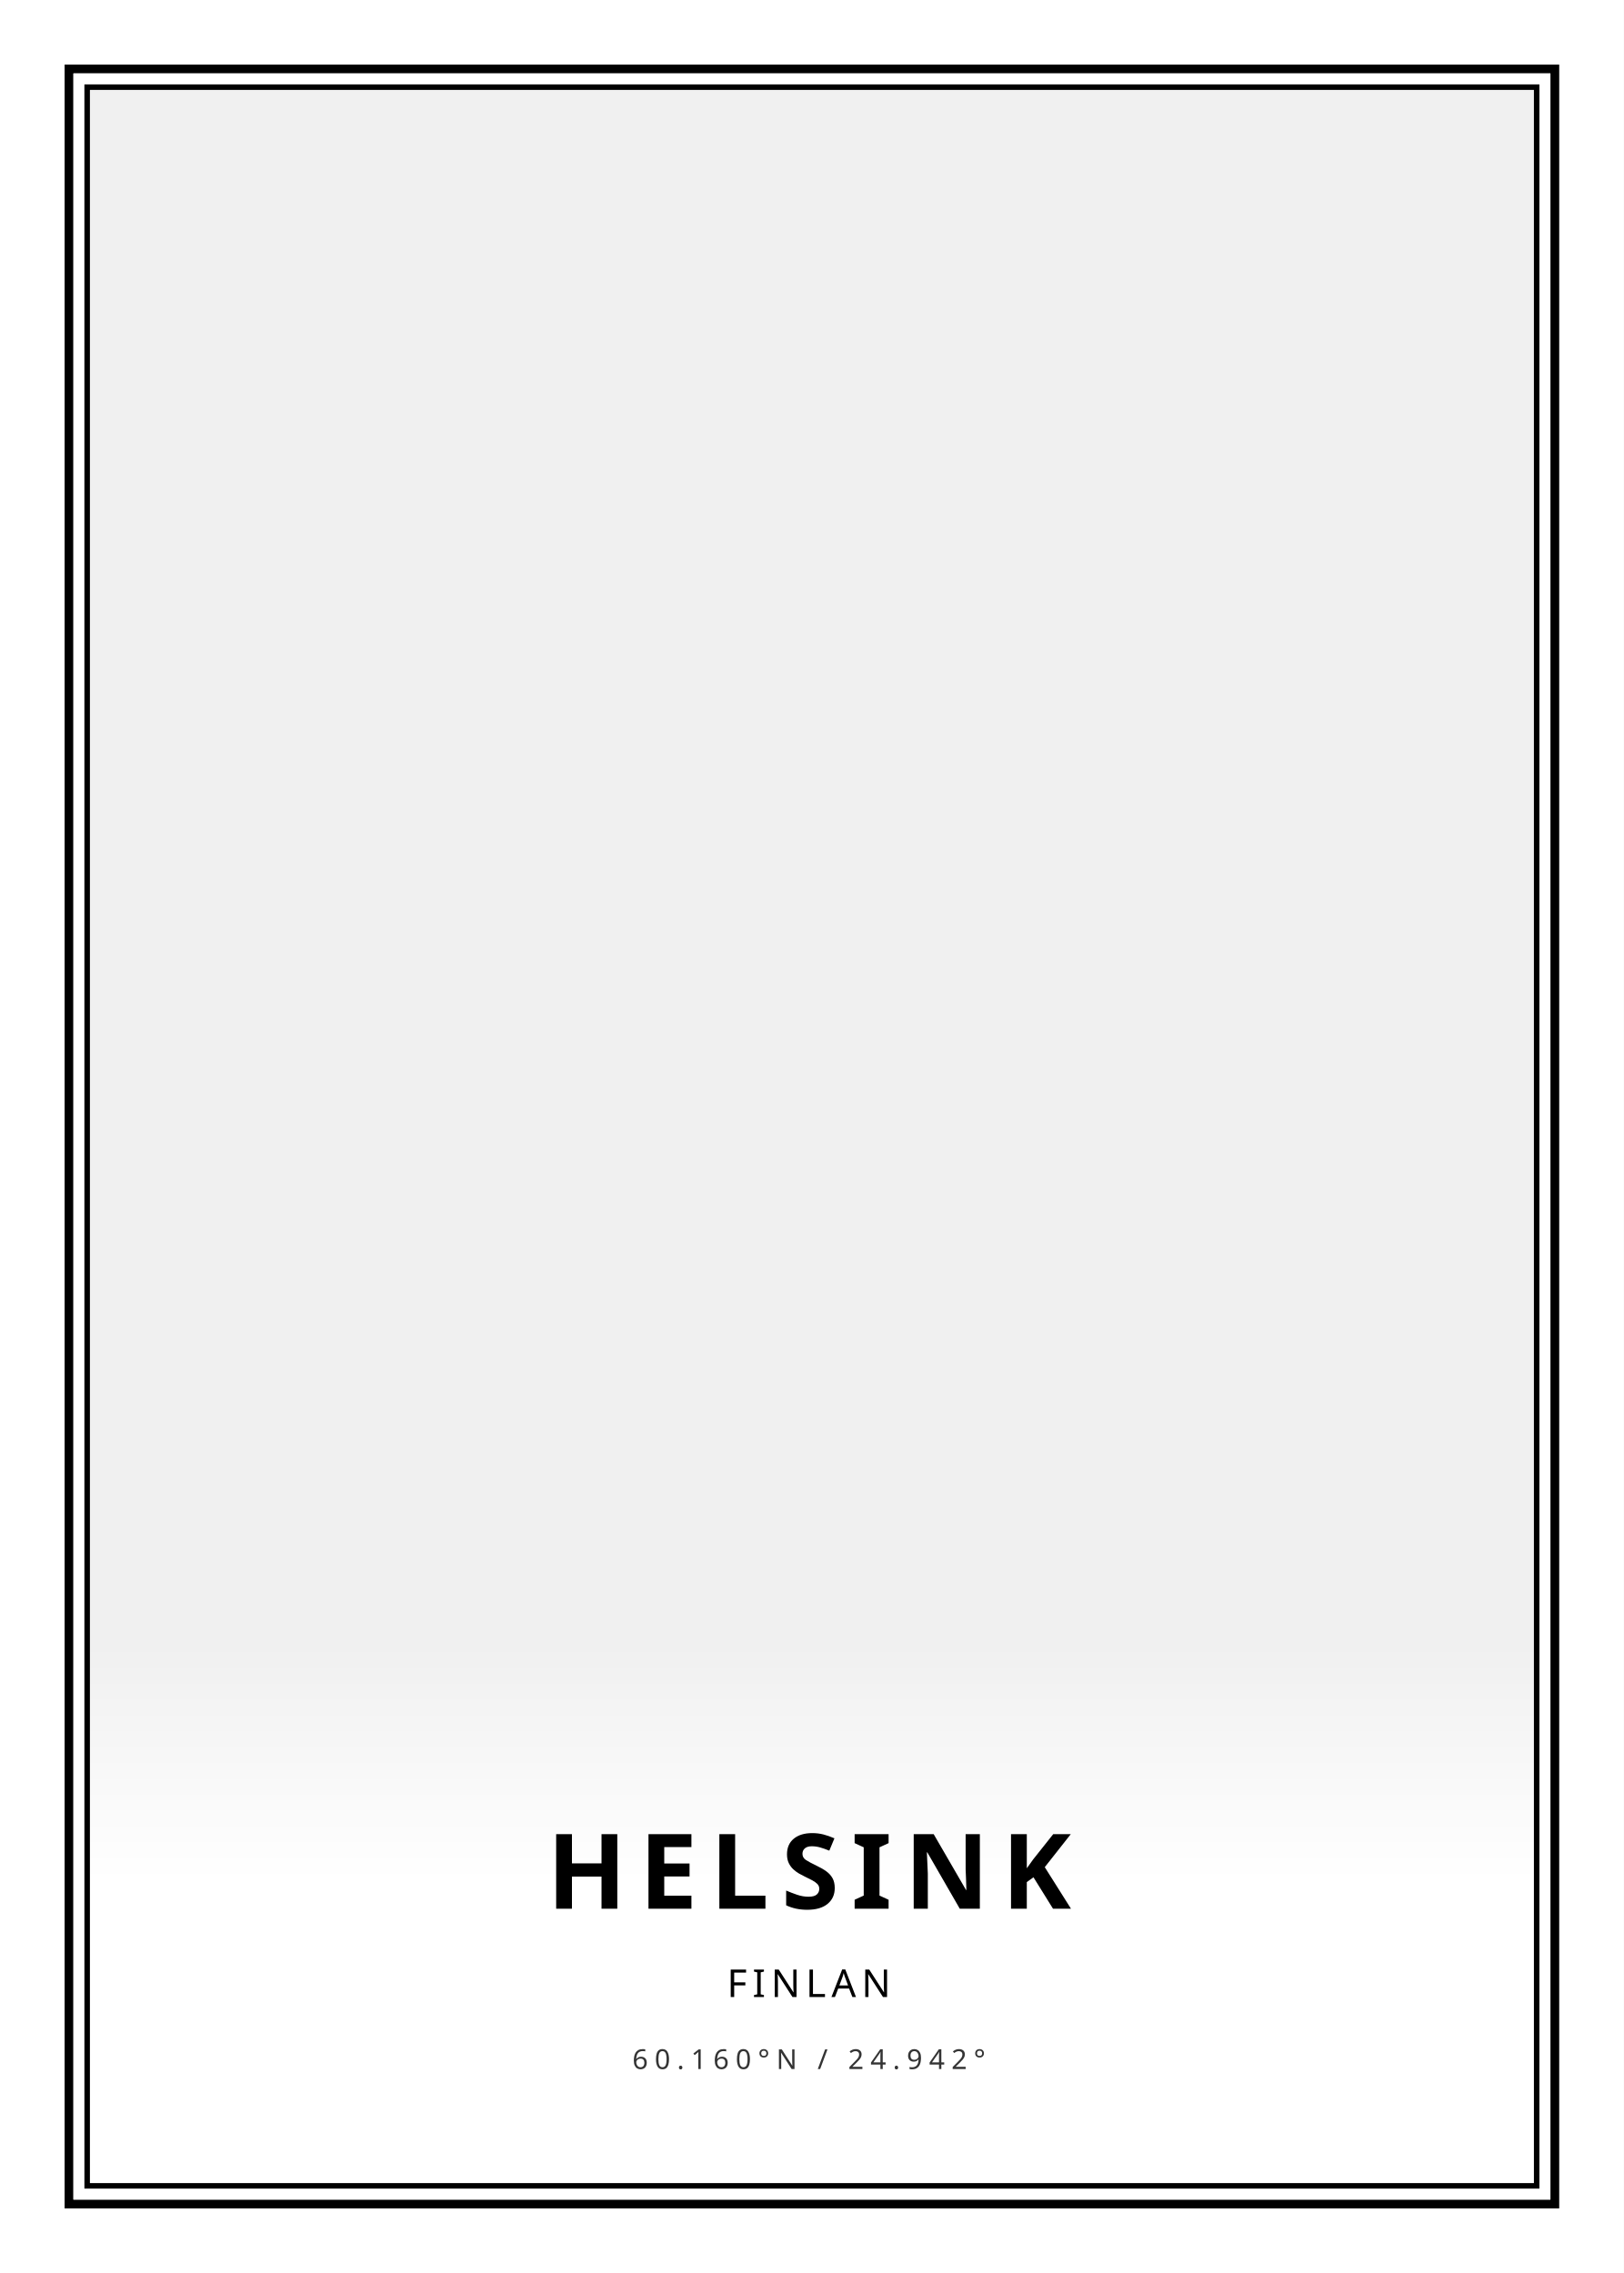
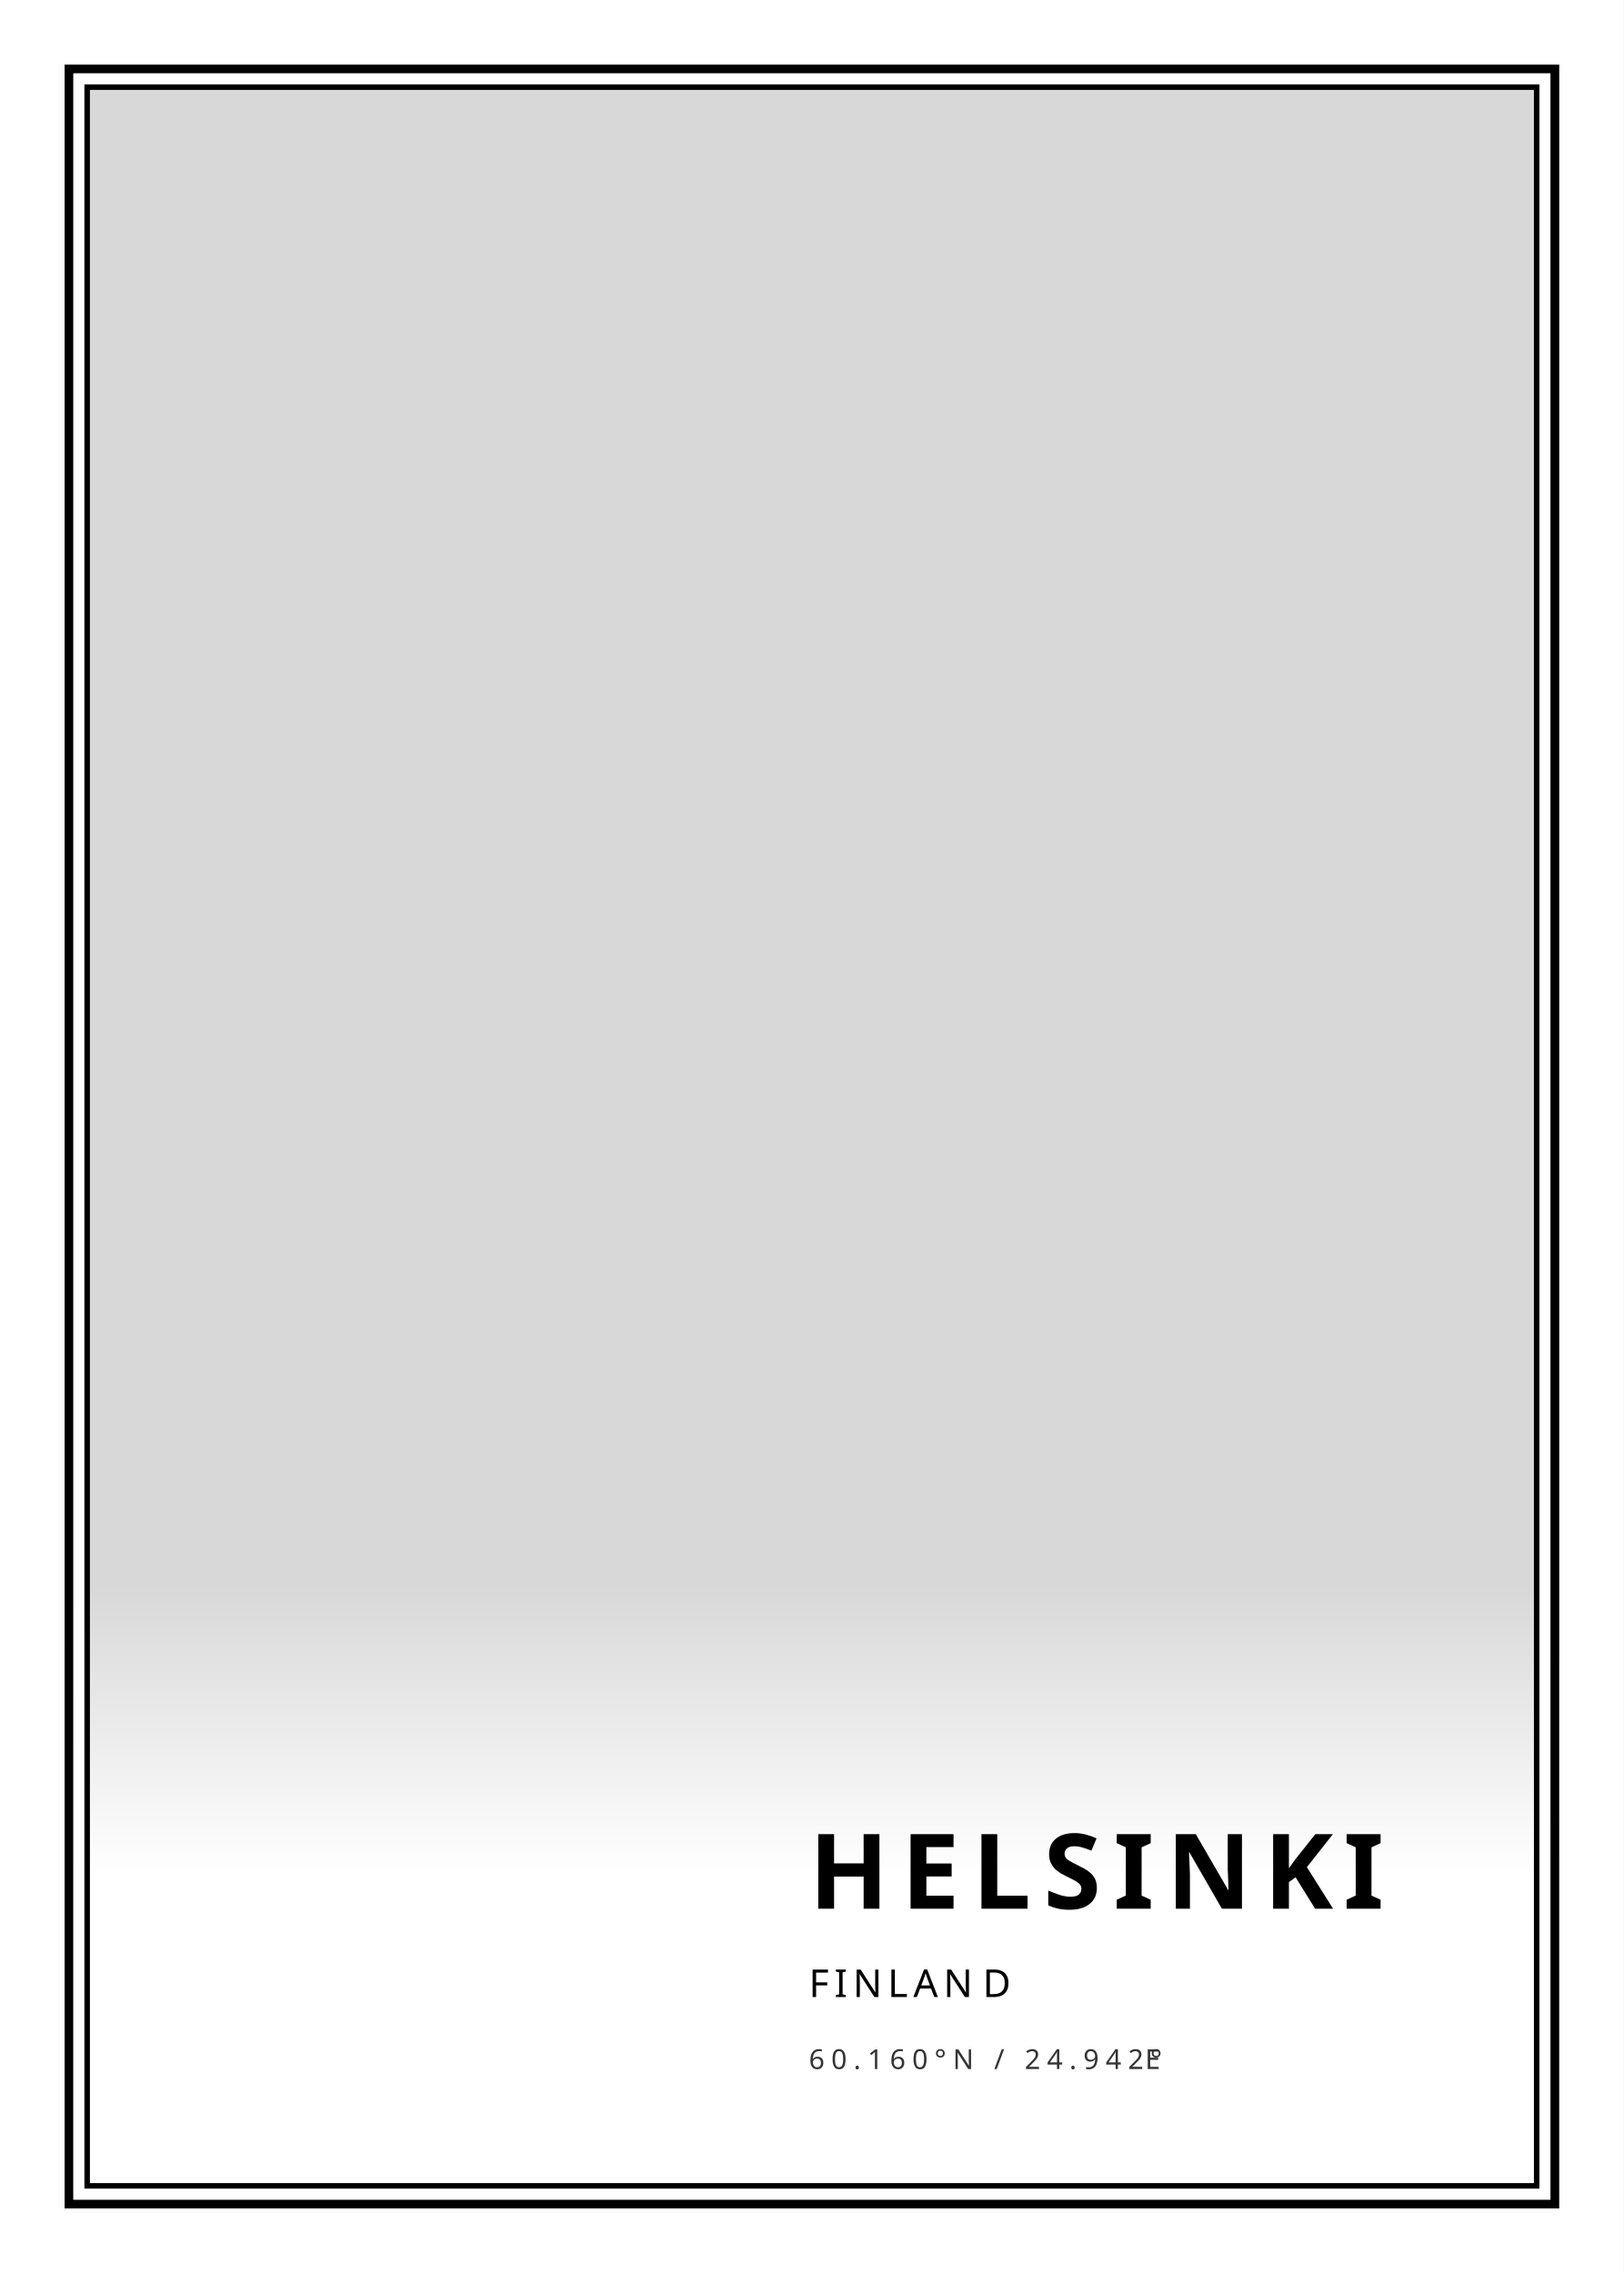
<svg xmlns="http://www.w3.org/2000/svg" width="5906px" height="8268px" viewBox="0 0 5906 8268" version="1.1">
  <defs>
-     <linearGradient x1="50%" y1="0%" x2="50%" y2="41.859%" id="linearGradient-1">
+     <linearGradient x1="50%" y1="0%" x2="50%" y2="46.221%" id="linearGradient-1">
      <stop stop-color="#FFF" stop-opacity="0" offset="0%" />
      <stop stop-color="#FFF" offset="100%" />
    </linearGradient>
  </defs>
  <g id="Page-2" stroke="none" stroke-width="1" fill="none" fill-rule="evenodd">
    <g id="50x70cm-portrait">
+       <rect id="hide-this" fill="#D8D8D8" x="0" y="0" width="5906" height="8268" />
      <path d="M0,0 L5906,0 L5906,8268 L0,8268 L0,0 Z M235,235 L5671,235 L5671,8033 L235,8033 L235,235 Z" id="white-padding" fill="#FFF" />
-       <rect id="gradient" fill="url(#linearGradient-1)" x="106" y="5978" width="5671" height="2070" />
+       <rect id="gradient" fill="url(#linearGradient-1)" x="106" y="5774" width="5671" height="2274" />
      <polygon id="black-outer-border" stroke="#000" stroke-width="32" points="251 8017 251 251 5655 251 5655 8017" />
      <polygon id="white-middle-border" stroke="#FFF" stroke-width="40" points="287 7981 287 287 5619 287 5619 7981" />
      <polygon id="black-inner-border" stroke="#000" stroke-width="20" points="317 7951 317 317 5589 317 5589 7951" />
      <g id="labels" transform="translate(2942, 6582)">
-         <g id="center" text-anchor="middle">
+         <g id="center">
          <text id="text" font-family="JosefinSans-Light, Josefin Sans" font-size="100" font-weight="300" letter-spacing="24" fill="#343434">
            <tspan x="0" y="944">60.160°N / 24.942°</tspan>
+             <tspan x="1222.7" y="944">E</tspan>
          </text>
          <text id="small-header" font-family="JosefinSans, Josefin Sans" font-size="140" font-weight="normal" letter-spacing="20" fill="#000">
            <tspan x="0" y="682.25">FINLAN</tspan>
+             <tspan x="632.12" y="682.25">D</tspan>
          </text>
          <text id="header" font-family="JosefinSans-Bold, Josefin Sans" font-size="380" font-weight="bold" letter-spacing="45" fill="#000">
            <tspan x="0" y="361">HELSINK</tspan>
+             <tspan x="1943.68" y="361">I</tspan>
          </text>
        </g>
      </g>
    </g>
  </g>
</svg>
